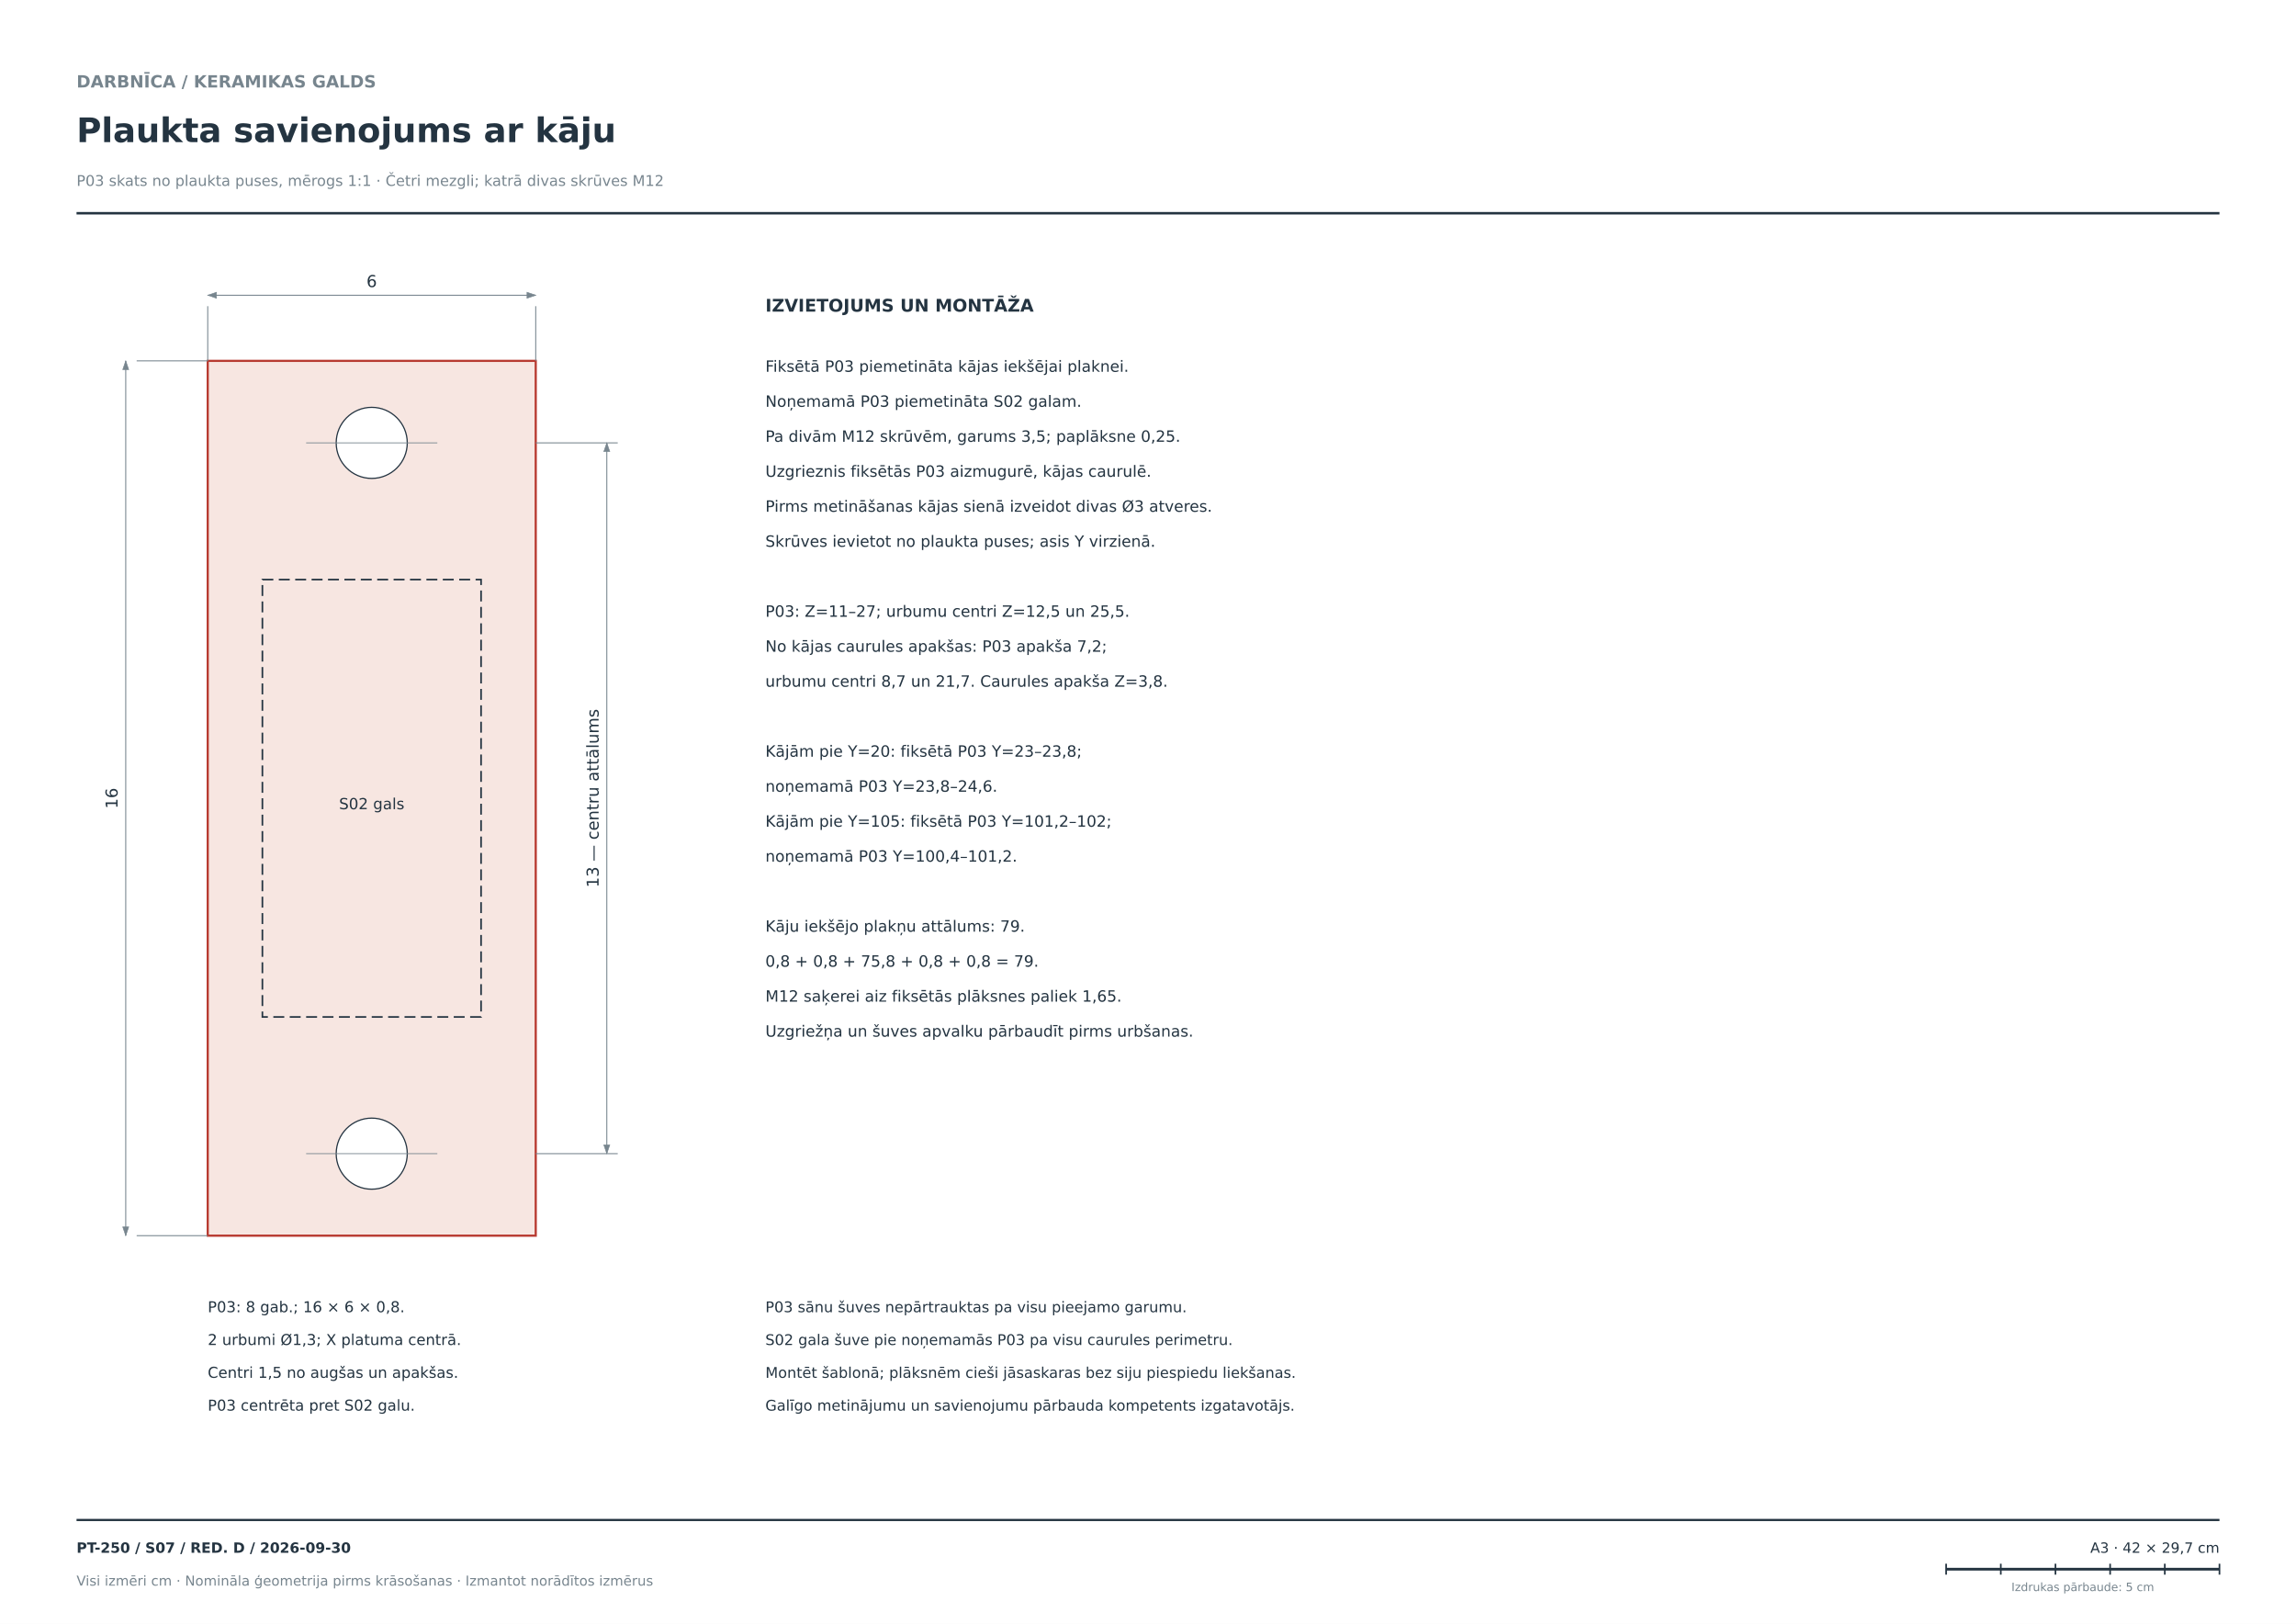
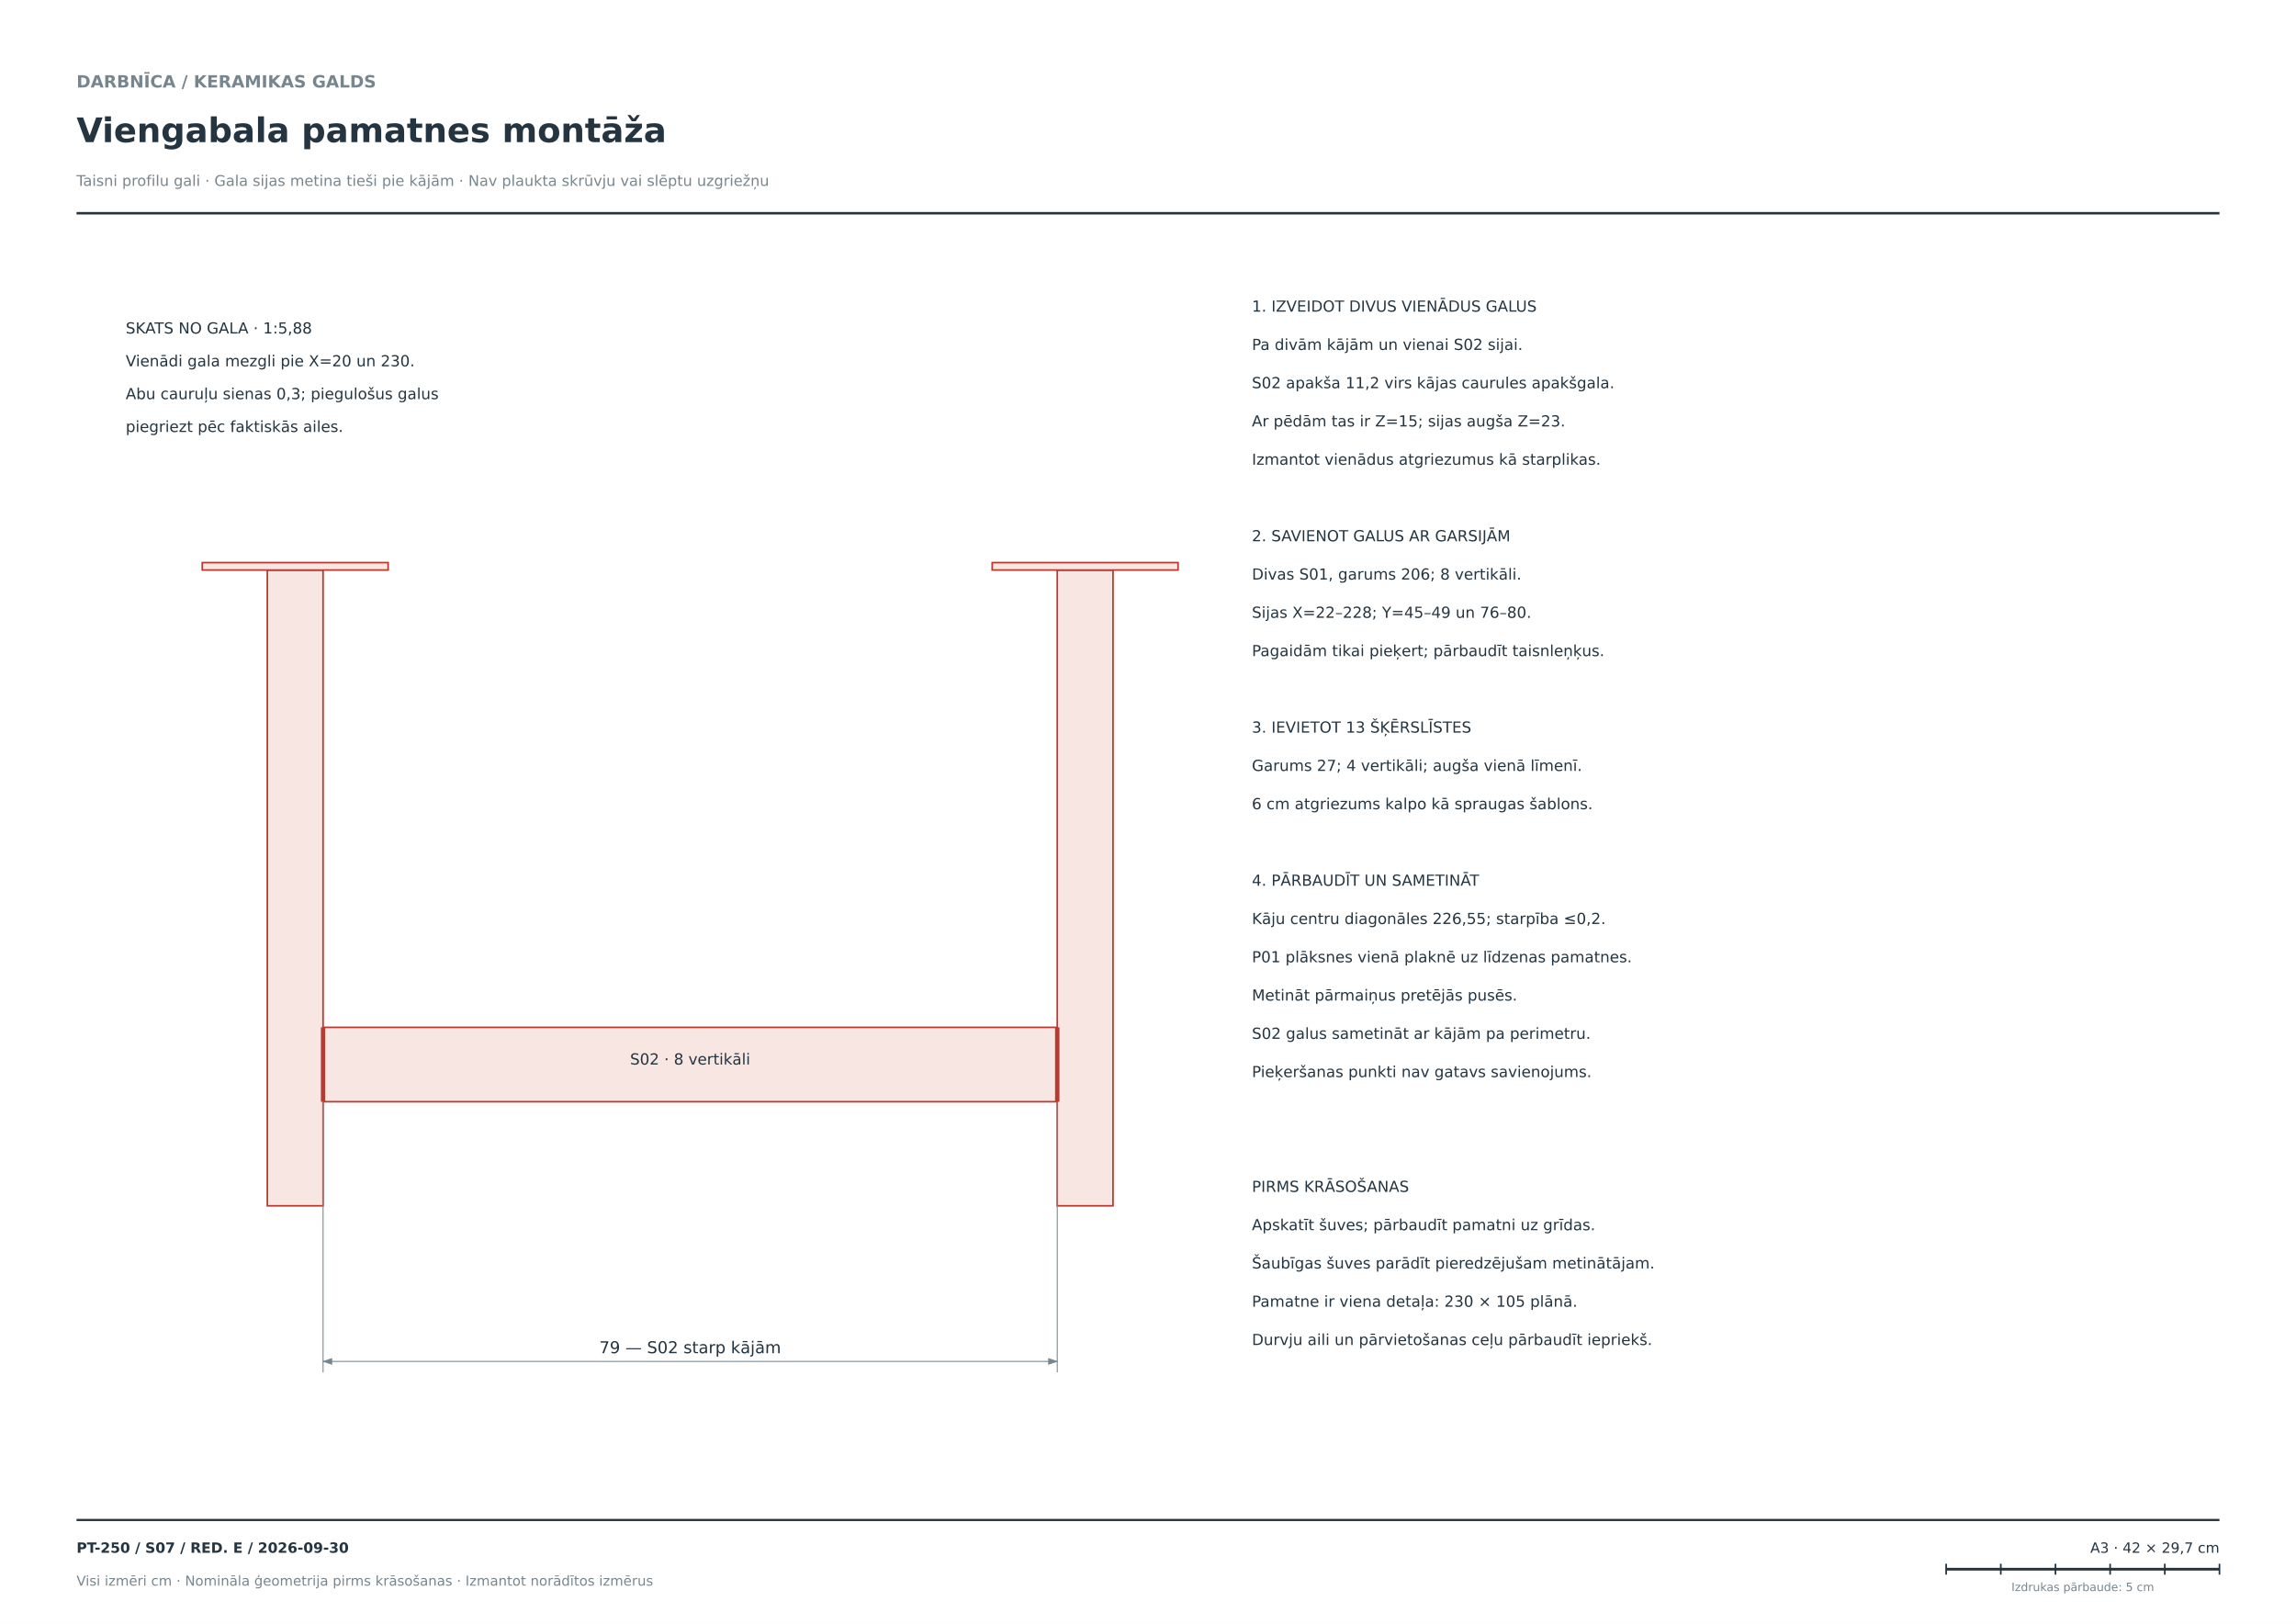
<svg xmlns="http://www.w3.org/2000/svg" width="42cm" height="29.7cm" viewBox="0 0 420 297">
  <rect width="420" height="297" fill="white" />
  <text x="14" y="16" font-family="DejaVu Sans" font-size="3.1" fill="#77858e" text-anchor="start" font-weight="bold">DARBNĪCA / KERAMIKAS GALDS</text>
-   <text x="14" y="26" font-family="DejaVu Sans" font-size="6.2" fill="#243441" text-anchor="start" font-weight="bold">Plaukta savienojums ar kāju</text>
-   <text x="14" y="34" font-family="DejaVu Sans" font-size="2.7" fill="#77858e" text-anchor="start">P03 skats no plaukta puses, mērogs 1:1 · Četri mezgli; katrā divas skrūves M12</text>
+   <text x="14" y="26" font-family="DejaVu Sans" font-size="6.2" fill="#243441" text-anchor="start" font-weight="bold">Viengabala pamatnes montāža</text>
+   <text x="14" y="34" font-family="DejaVu Sans" font-size="2.7" fill="#77858e" text-anchor="start">Taisni profilu gali · Gala sijas metina tieši pie kājām · Nav plaukta skrūvju vai slēptu uzgriežņu</text>
  <line x1="14" y1="39" x2="406" y2="39" stroke="#243441" stroke-width="0.45" />
  <line x1="14" y1="278" x2="406" y2="278" stroke="#243441" stroke-width="0.4" />
-   <text x="14" y="284" font-family="DejaVu Sans" font-size="2.6" fill="#243441" text-anchor="start" font-weight="bold">PT-250  /  S07  /  RED. D  /  2026-09-30</text>
+   <text x="14" y="284" font-family="DejaVu Sans" font-size="2.6" fill="#243441" text-anchor="start" font-weight="bold">PT-250  /  S07  /  RED. E  /  2026-09-30</text>
  <text x="14" y="290" font-family="DejaVu Sans" font-size="2.5" fill="#77858e" text-anchor="start">Visi izmēri cm · Nomināla ģeometrija pirms krāsošanas · Izmantot norādītos izmērus</text>
  <text x="406" y="284" font-family="DejaVu Sans" font-size="2.6" fill="#243441" text-anchor="end">A3 · 42 × 29,7 cm</text>
  <line x1="356" y1="287" x2="406" y2="287" stroke="#243441" stroke-width="0.5" />
  <line x1="356" y1="286" x2="356" y2="288" stroke="#243441" stroke-width="0.3" />
  <line x1="366" y1="286" x2="366" y2="288" stroke="#243441" stroke-width="0.3" />
  <line x1="376" y1="286" x2="376" y2="288" stroke="#243441" stroke-width="0.3" />
  <line x1="386" y1="286" x2="386" y2="288" stroke="#243441" stroke-width="0.3" />
  <line x1="396" y1="286" x2="396" y2="288" stroke="#243441" stroke-width="0.3" />
  <line x1="406" y1="286" x2="406" y2="288" stroke="#243441" stroke-width="0.3" />
  <text x="381" y="291" font-family="DejaVu Sans" font-size="2.1" fill="#77858e" text-anchor="middle">Izdrukas pārbaude: 5 cm</text>
-   <rect x="38" y="66" width="60" height="160" fill="#f7e6e1" stroke="#b83b31" stroke-width="0.4" rx="0" />
-   <circle cx="68" cy="81" r="6.5" fill="white" stroke="#243441" stroke-width="0.22" />
-   <line x1="56" y1="81" x2="80" y2="81" stroke="#77858e" stroke-width="0.15" />
-   <circle cx="68" cy="211" r="6.5" fill="white" stroke="#243441" stroke-width="0.22" />
-   <line x1="56" y1="211" x2="80" y2="211" stroke="#77858e" stroke-width="0.15" />
-   <rect x="48" y="106" width="40" height="80" fill="none" stroke="#243441" stroke-width="0.3" rx="0" stroke-dasharray="2 1" />
-   <line x1="38" y1="66" x2="38" y2="56" stroke="#77858e" stroke-width="0.18" />
-   <line x1="98" y1="66" x2="98" y2="56" stroke="#77858e" stroke-width="0.18" />
-   <line x1="38" y1="54" x2="98" y2="54" stroke="#77858e" stroke-width="0.18" />
-   <polygon points="38,54 39.6,53.45 39.6,54.55" fill="#77858e" stroke="#77858e" stroke-width="0.1" />
-   <polygon points="98,54 96.4,53.45 96.4,54.55" fill="#77858e" stroke="#77858e" stroke-width="0.1" />
-   <text x="68" y="52.5" font-family="DejaVu Sans" font-size="3" fill="#243441" text-anchor="middle">6</text>
-   <line x1="38" y1="66" x2="25" y2="66" stroke="#77858e" stroke-width="0.18" />
-   <line x1="38" y1="226" x2="25" y2="226" stroke="#77858e" stroke-width="0.18" />
-   <line x1="23" y1="66" x2="23" y2="226" stroke="#77858e" stroke-width="0.18" />
-   <polygon points="23,66 22.45,67.6 23.55,67.6" fill="#77858e" stroke="#77858e" stroke-width="0.1" />
-   <polygon points="23,226 22.45,224.4 23.55,224.4" fill="#77858e" stroke="#77858e" stroke-width="0.1" />
-   <text x="21.5" y="146" font-family="DejaVu Sans" font-size="3" fill="#243441" text-anchor="middle" transform="rotate(-90 21.5 146)">16</text>
-   <line x1="98" y1="81" x2="113" y2="81" stroke="#77858e" stroke-width="0.18" />
-   <line x1="98" y1="211" x2="113" y2="211" stroke="#77858e" stroke-width="0.18" />
-   <line x1="111" y1="81" x2="111" y2="211" stroke="#77858e" stroke-width="0.18" />
-   <polygon points="111,81 110.45,82.6 111.55,82.6" fill="#77858e" stroke="#77858e" stroke-width="0.1" />
-   <polygon points="111,211 110.45,209.4 111.55,209.4" fill="#77858e" stroke="#77858e" stroke-width="0.1" />
-   <text x="109.5" y="146" font-family="DejaVu Sans" font-size="3" fill="#243441" text-anchor="middle" transform="rotate(-90 109.5 146)">13 — centru attālums</text>
-   <text x="68" y="148" font-family="DejaVu Sans" font-size="2.8" fill="#243441" text-anchor="middle">S02 gals</text>
-   <text x="38" y="240" font-family="DejaVu Sans" font-size="2.75" fill="#243441" text-anchor="start">P03: 8 gab.; 16 × 6 × 0,8.</text>
-   <text x="38" y="246" font-family="DejaVu Sans" font-size="2.75" fill="#243441" text-anchor="start">2 urbumi Ø1,3; X platuma centrā.</text>
-   <text x="38" y="252" font-family="DejaVu Sans" font-size="2.75" fill="#243441" text-anchor="start">Centri 1,5 no augšas un apakšas.</text>
-   <text x="38" y="258" font-family="DejaVu Sans" font-size="2.75" fill="#243441" text-anchor="start">P03 centrēta pret S02 galu.</text>
-   <text x="140" y="57" font-family="DejaVu Sans" font-size="3.2" fill="#243441" text-anchor="start" font-weight="bold">IZVIETOJUMS UN MONTĀŽA</text>
-   <text x="140" y="68" font-family="DejaVu Sans" font-size="2.85" fill="#243441" text-anchor="start">Fiksētā P03 piemetināta kājas iekšējai plaknei.</text>
-   <text x="140" y="74.4" font-family="DejaVu Sans" font-size="2.85" fill="#243441" text-anchor="start">Noņemamā P03 piemetināta S02 galam.</text>
-   <text x="140" y="80.8" font-family="DejaVu Sans" font-size="2.85" fill="#243441" text-anchor="start">Pa divām M12 skrūvēm, garums 3,5; paplāksne 0,25.</text>
-   <text x="140" y="87.2" font-family="DejaVu Sans" font-size="2.85" fill="#243441" text-anchor="start">Uzgrieznis fiksētās P03 aizmugurē, kājas caurulē.</text>
-   <text x="140" y="93.6" font-family="DejaVu Sans" font-size="2.85" fill="#243441" text-anchor="start">Pirms metināšanas kājas sienā izveidot divas Ø3 atveres.</text>
-   <text x="140" y="100" font-family="DejaVu Sans" font-size="2.85" fill="#243441" text-anchor="start">Skrūves ievietot no plaukta puses; asis Y virzienā.</text>
-   <text x="140" y="106.4" font-family="DejaVu Sans" font-size="2.85" fill="#243441" text-anchor="start" />
-   <text x="140" y="112.8" font-family="DejaVu Sans" font-size="2.85" fill="#243441" text-anchor="start">P03: Z=11–27; urbumu centri Z=12,5 un 25,5.</text>
-   <text x="140" y="119.2" font-family="DejaVu Sans" font-size="2.85" fill="#243441" text-anchor="start">No kājas caurules apakšas: P03 apakša 7,2;</text>
-   <text x="140" y="125.6" font-family="DejaVu Sans" font-size="2.85" fill="#243441" text-anchor="start">urbumu centri 8,7 un 21,7. Caurules apakša Z=3,8.</text>
-   <text x="140" y="132" font-family="DejaVu Sans" font-size="2.85" fill="#243441" text-anchor="start" />
-   <text x="140" y="138.4" font-family="DejaVu Sans" font-size="2.85" fill="#243441" text-anchor="start">Kājām pie Y=20: fiksētā P03 Y=23–23,8;</text>
-   <text x="140" y="144.8" font-family="DejaVu Sans" font-size="2.85" fill="#243441" text-anchor="start">noņemamā P03 Y=23,8–24,6.</text>
-   <text x="140" y="151.2" font-family="DejaVu Sans" font-size="2.85" fill="#243441" text-anchor="start">Kājām pie Y=105: fiksētā P03 Y=101,2–102;</text>
-   <text x="140" y="157.6" font-family="DejaVu Sans" font-size="2.85" fill="#243441" text-anchor="start">noņemamā P03 Y=100,4–101,2.</text>
-   <text x="140" y="164" font-family="DejaVu Sans" font-size="2.85" fill="#243441" text-anchor="start" />
-   <text x="140" y="170.4" font-family="DejaVu Sans" font-size="2.85" fill="#243441" text-anchor="start">Kāju iekšējo plakņu attālums: 79.</text>
-   <text x="140" y="176.8" font-family="DejaVu Sans" font-size="2.85" fill="#243441" text-anchor="start">0,8 + 0,8 + 75,8 + 0,8 + 0,8 = 79.</text>
-   <text x="140" y="183.2" font-family="DejaVu Sans" font-size="2.85" fill="#243441" text-anchor="start">M12 saķerei aiz fiksētās plāksnes paliek 1,65.</text>
-   <text x="140" y="189.6" font-family="DejaVu Sans" font-size="2.85" fill="#243441" text-anchor="start">Uzgriežņa un šuves apvalku pārbaudīt pirms urbšanas.</text>
-   <text x="140" y="240" font-family="DejaVu Sans" font-size="2.7" fill="#243441" text-anchor="start">P03 sānu šuves nepārtrauktas pa visu pieejamo garumu.</text>
-   <text x="140" y="246" font-family="DejaVu Sans" font-size="2.7" fill="#243441" text-anchor="start">S02 gala šuve pie noņemamās P03 pa visu caurules perimetru.</text>
-   <text x="140" y="252" font-family="DejaVu Sans" font-size="2.7" fill="#243441" text-anchor="start">Montēt šablonā; plāksnēm cieši jāsaskaras bez siju piespiedu liekšanas.</text>
-   <text x="140" y="258" font-family="DejaVu Sans" font-size="2.7" fill="#243441" text-anchor="start">Galīgo metinājumu un savienojumu pārbauda kompetents izgatavotājs.</text>
+   <rect x="48.9" y="104.26" width="10.2" height="116.28" fill="#f7e6e1" stroke="#b83b31" stroke-width="0.3" rx="0" />
+   <rect x="193.4" y="104.26" width="10.2" height="116.28" fill="#f7e6e1" stroke="#b83b31" stroke-width="0.3" rx="0" />
+   <rect x="59.1" y="187.9" width="134.3" height="13.6" fill="#f7e6e1" stroke="#b83b31" stroke-width="0.3" rx="0" />
+   <rect x="37" y="102.9" width="34" height="1.36" fill="#f7e6e1" stroke="#b83b31" stroke-width="0.3" rx="0" />
+   <rect x="181.5" y="102.9" width="34" height="1.36" fill="#f7e6e1" stroke="#b83b31" stroke-width="0.3" rx="0" />
+   <line x1="59.1" y1="187.9" x2="59.1" y2="201.5" stroke="#b83b31" stroke-width="0.8" />
+   <line x1="193.4" y1="187.9" x2="193.4" y2="201.5" stroke="#b83b31" stroke-width="0.8" />
+   <line x1="59.1" y1="201.5" x2="59.1" y2="251" stroke="#77858e" stroke-width="0.18" />
+   <line x1="193.4" y1="201.5" x2="193.4" y2="251" stroke="#77858e" stroke-width="0.18" />
+   <line x1="59.1" y1="249" x2="193.4" y2="249" stroke="#77858e" stroke-width="0.18" />
+   <polygon points="59.1,249 60.7,248.45 60.7,249.55" fill="#77858e" stroke="#77858e" stroke-width="0.1" />
+   <polygon points="193.4,249 191.8,248.45 191.8,249.55" fill="#77858e" stroke="#77858e" stroke-width="0.1" />
+   <text x="126.25" y="247.5" font-family="DejaVu Sans" font-size="3" fill="#243441" text-anchor="middle">79 — S02 starp kājām</text>
+   <text x="126.25" y="194.7" font-family="DejaVu Sans" font-size="2.8" fill="#243441" text-anchor="middle">S02 · 8 vertikāli</text>
+   <text x="229" y="57" font-family="DejaVu Sans" font-size="2.8" fill="#243441" text-anchor="start">1. IZVEIDOT DIVUS VIENĀDUS GALUS</text>
+   <text x="229" y="64" font-family="DejaVu Sans" font-size="2.8" fill="#243441" text-anchor="start">Pa divām kājām un vienai S02 sijai.</text>
+   <text x="229" y="71" font-family="DejaVu Sans" font-size="2.8" fill="#243441" text-anchor="start">S02 apakša 11,2 virs kājas caurules apakšgala.</text>
+   <text x="229" y="78" font-family="DejaVu Sans" font-size="2.8" fill="#243441" text-anchor="start">Ar pēdām tas ir Z=15; sijas augša Z=23.</text>
+   <text x="229" y="85" font-family="DejaVu Sans" font-size="2.8" fill="#243441" text-anchor="start">Izmantot vienādus atgriezumus kā starplikas.</text>
+   <text x="229" y="92" font-family="DejaVu Sans" font-size="2.8" fill="#243441" text-anchor="start" />
+   <text x="229" y="99" font-family="DejaVu Sans" font-size="2.8" fill="#243441" text-anchor="start">2. SAVIENOT GALUS AR GARSIJĀM</text>
+   <text x="229" y="106" font-family="DejaVu Sans" font-size="2.8" fill="#243441" text-anchor="start">Divas S01, garums 206; 8 vertikāli.</text>
+   <text x="229" y="113" font-family="DejaVu Sans" font-size="2.8" fill="#243441" text-anchor="start">Sijas X=22–228; Y=45–49 un 76–80.</text>
+   <text x="229" y="120" font-family="DejaVu Sans" font-size="2.8" fill="#243441" text-anchor="start">Pagaidām tikai pieķert; pārbaudīt taisnleņķus.</text>
+   <text x="229" y="127" font-family="DejaVu Sans" font-size="2.8" fill="#243441" text-anchor="start" />
+   <text x="229" y="134" font-family="DejaVu Sans" font-size="2.8" fill="#243441" text-anchor="start">3. IEVIETOT 13 ŠĶĒRSLĪSTES</text>
+   <text x="229" y="141" font-family="DejaVu Sans" font-size="2.8" fill="#243441" text-anchor="start">Garums 27; 4 vertikāli; augša vienā līmenī.</text>
+   <text x="229" y="148" font-family="DejaVu Sans" font-size="2.8" fill="#243441" text-anchor="start">6 cm atgriezums kalpo kā spraugas šablons.</text>
+   <text x="229" y="155" font-family="DejaVu Sans" font-size="2.8" fill="#243441" text-anchor="start" />
+   <text x="229" y="162" font-family="DejaVu Sans" font-size="2.8" fill="#243441" text-anchor="start">4. PĀRBAUDĪT UN SAMETINĀT</text>
+   <text x="229" y="169" font-family="DejaVu Sans" font-size="2.8" fill="#243441" text-anchor="start">Kāju centru diagonāles 226,55; starpība ≤0,2.</text>
+   <text x="229" y="176" font-family="DejaVu Sans" font-size="2.8" fill="#243441" text-anchor="start">P01 plāksnes vienā plaknē uz līdzenas pamatnes.</text>
+   <text x="229" y="183" font-family="DejaVu Sans" font-size="2.8" fill="#243441" text-anchor="start">Metināt pārmaiņus pretējās pusēs.</text>
+   <text x="229" y="190" font-family="DejaVu Sans" font-size="2.8" fill="#243441" text-anchor="start">S02 galus sametināt ar kājām pa perimetru.</text>
+   <text x="229" y="197" font-family="DejaVu Sans" font-size="2.8" fill="#243441" text-anchor="start">Pieķeršanas punkti nav gatavs savienojums.</text>
+   <text x="23" y="61" font-family="DejaVu Sans" font-size="2.8" fill="#243441" text-anchor="start">SKATS NO GALA · 1:5,88</text>
+   <text x="23" y="67" font-family="DejaVu Sans" font-size="2.8" fill="#243441" text-anchor="start">Vienādi gala mezgli pie X=20 un 230.</text>
+   <text x="23" y="73" font-family="DejaVu Sans" font-size="2.8" fill="#243441" text-anchor="start">Abu cauruļu sienas 0,3; piegulošus galus</text>
+   <text x="23" y="79" font-family="DejaVu Sans" font-size="2.8" fill="#243441" text-anchor="start">piegriezt pēc faktiskās ailes.</text>
+   <text x="229" y="218" font-family="DejaVu Sans" font-size="2.8" fill="#243441" text-anchor="start">PIRMS KRĀSOŠANAS</text>
+   <text x="229" y="225" font-family="DejaVu Sans" font-size="2.8" fill="#243441" text-anchor="start">Apskatīt šuves; pārbaudīt pamatni uz grīdas.</text>
+   <text x="229" y="232" font-family="DejaVu Sans" font-size="2.8" fill="#243441" text-anchor="start">Šaubīgas šuves parādīt pieredzējušam metinātājam.</text>
+   <text x="229" y="239" font-family="DejaVu Sans" font-size="2.8" fill="#243441" text-anchor="start">Pamatne ir viena detaļa: 230 × 105 plānā.</text>
+   <text x="229" y="246" font-family="DejaVu Sans" font-size="2.8" fill="#243441" text-anchor="start">Durvju aili un pārvietošanas ceļu pārbaudīt iepriekš.</text>
</svg>
